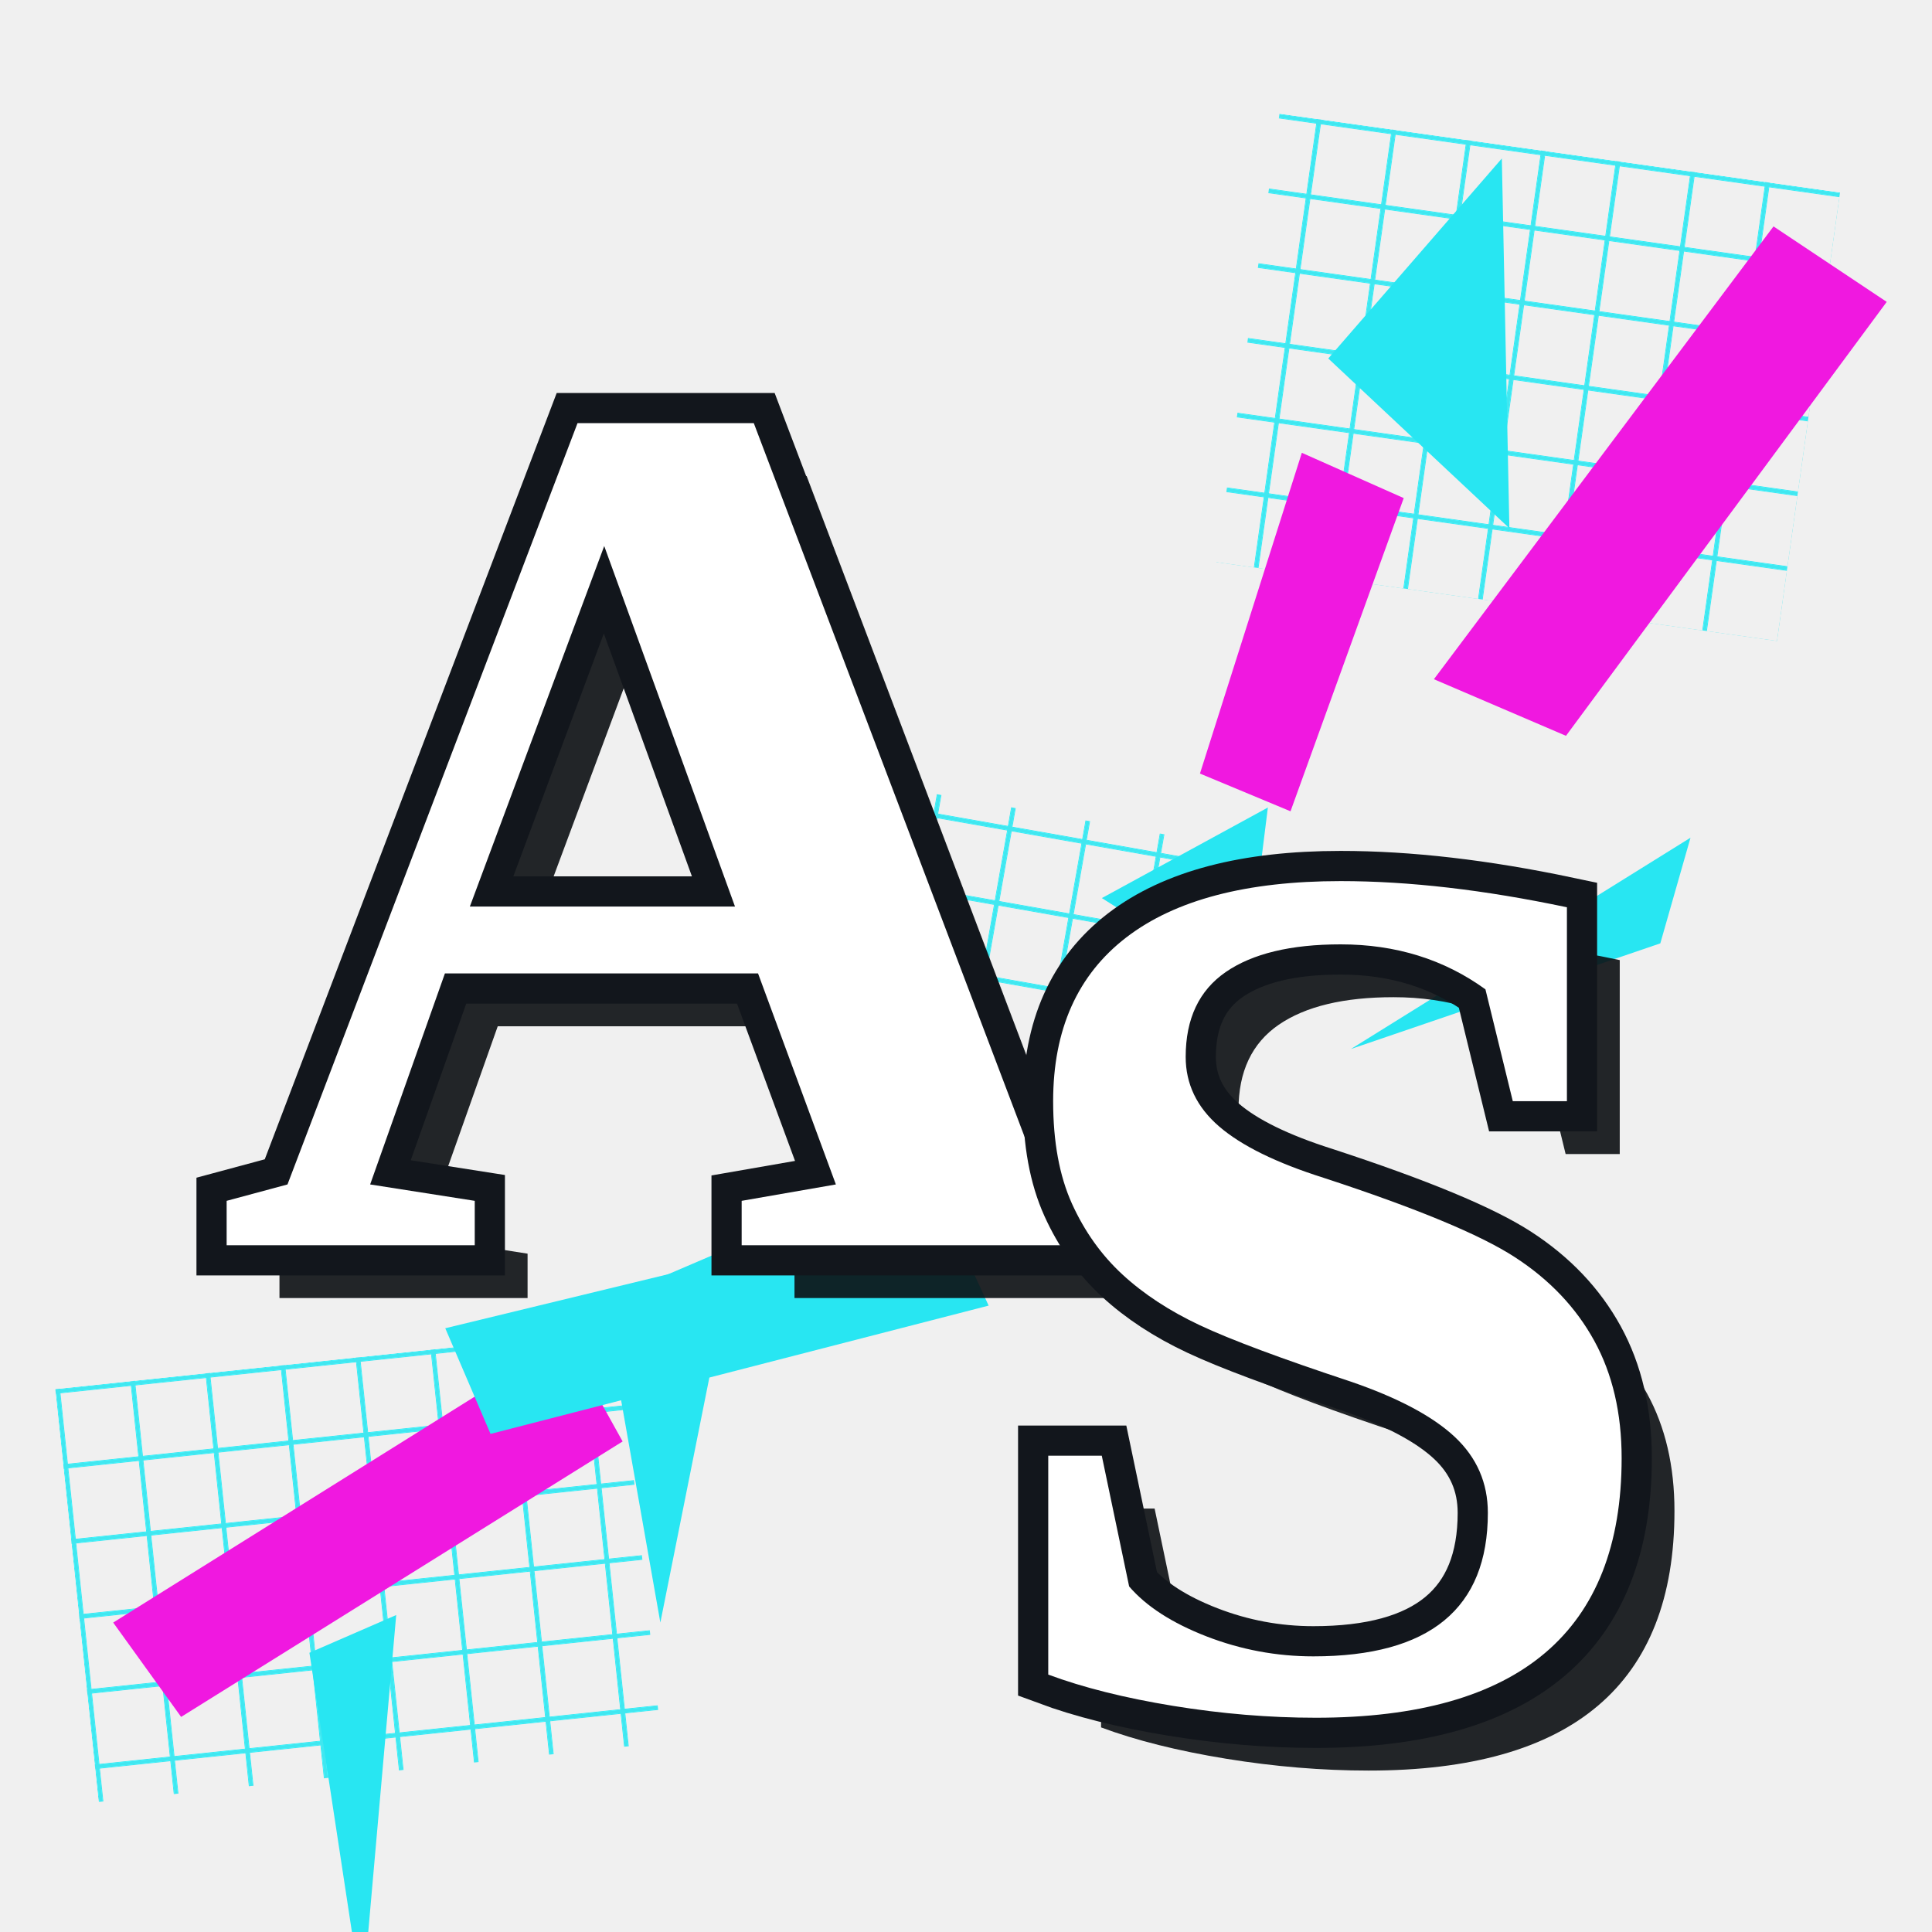
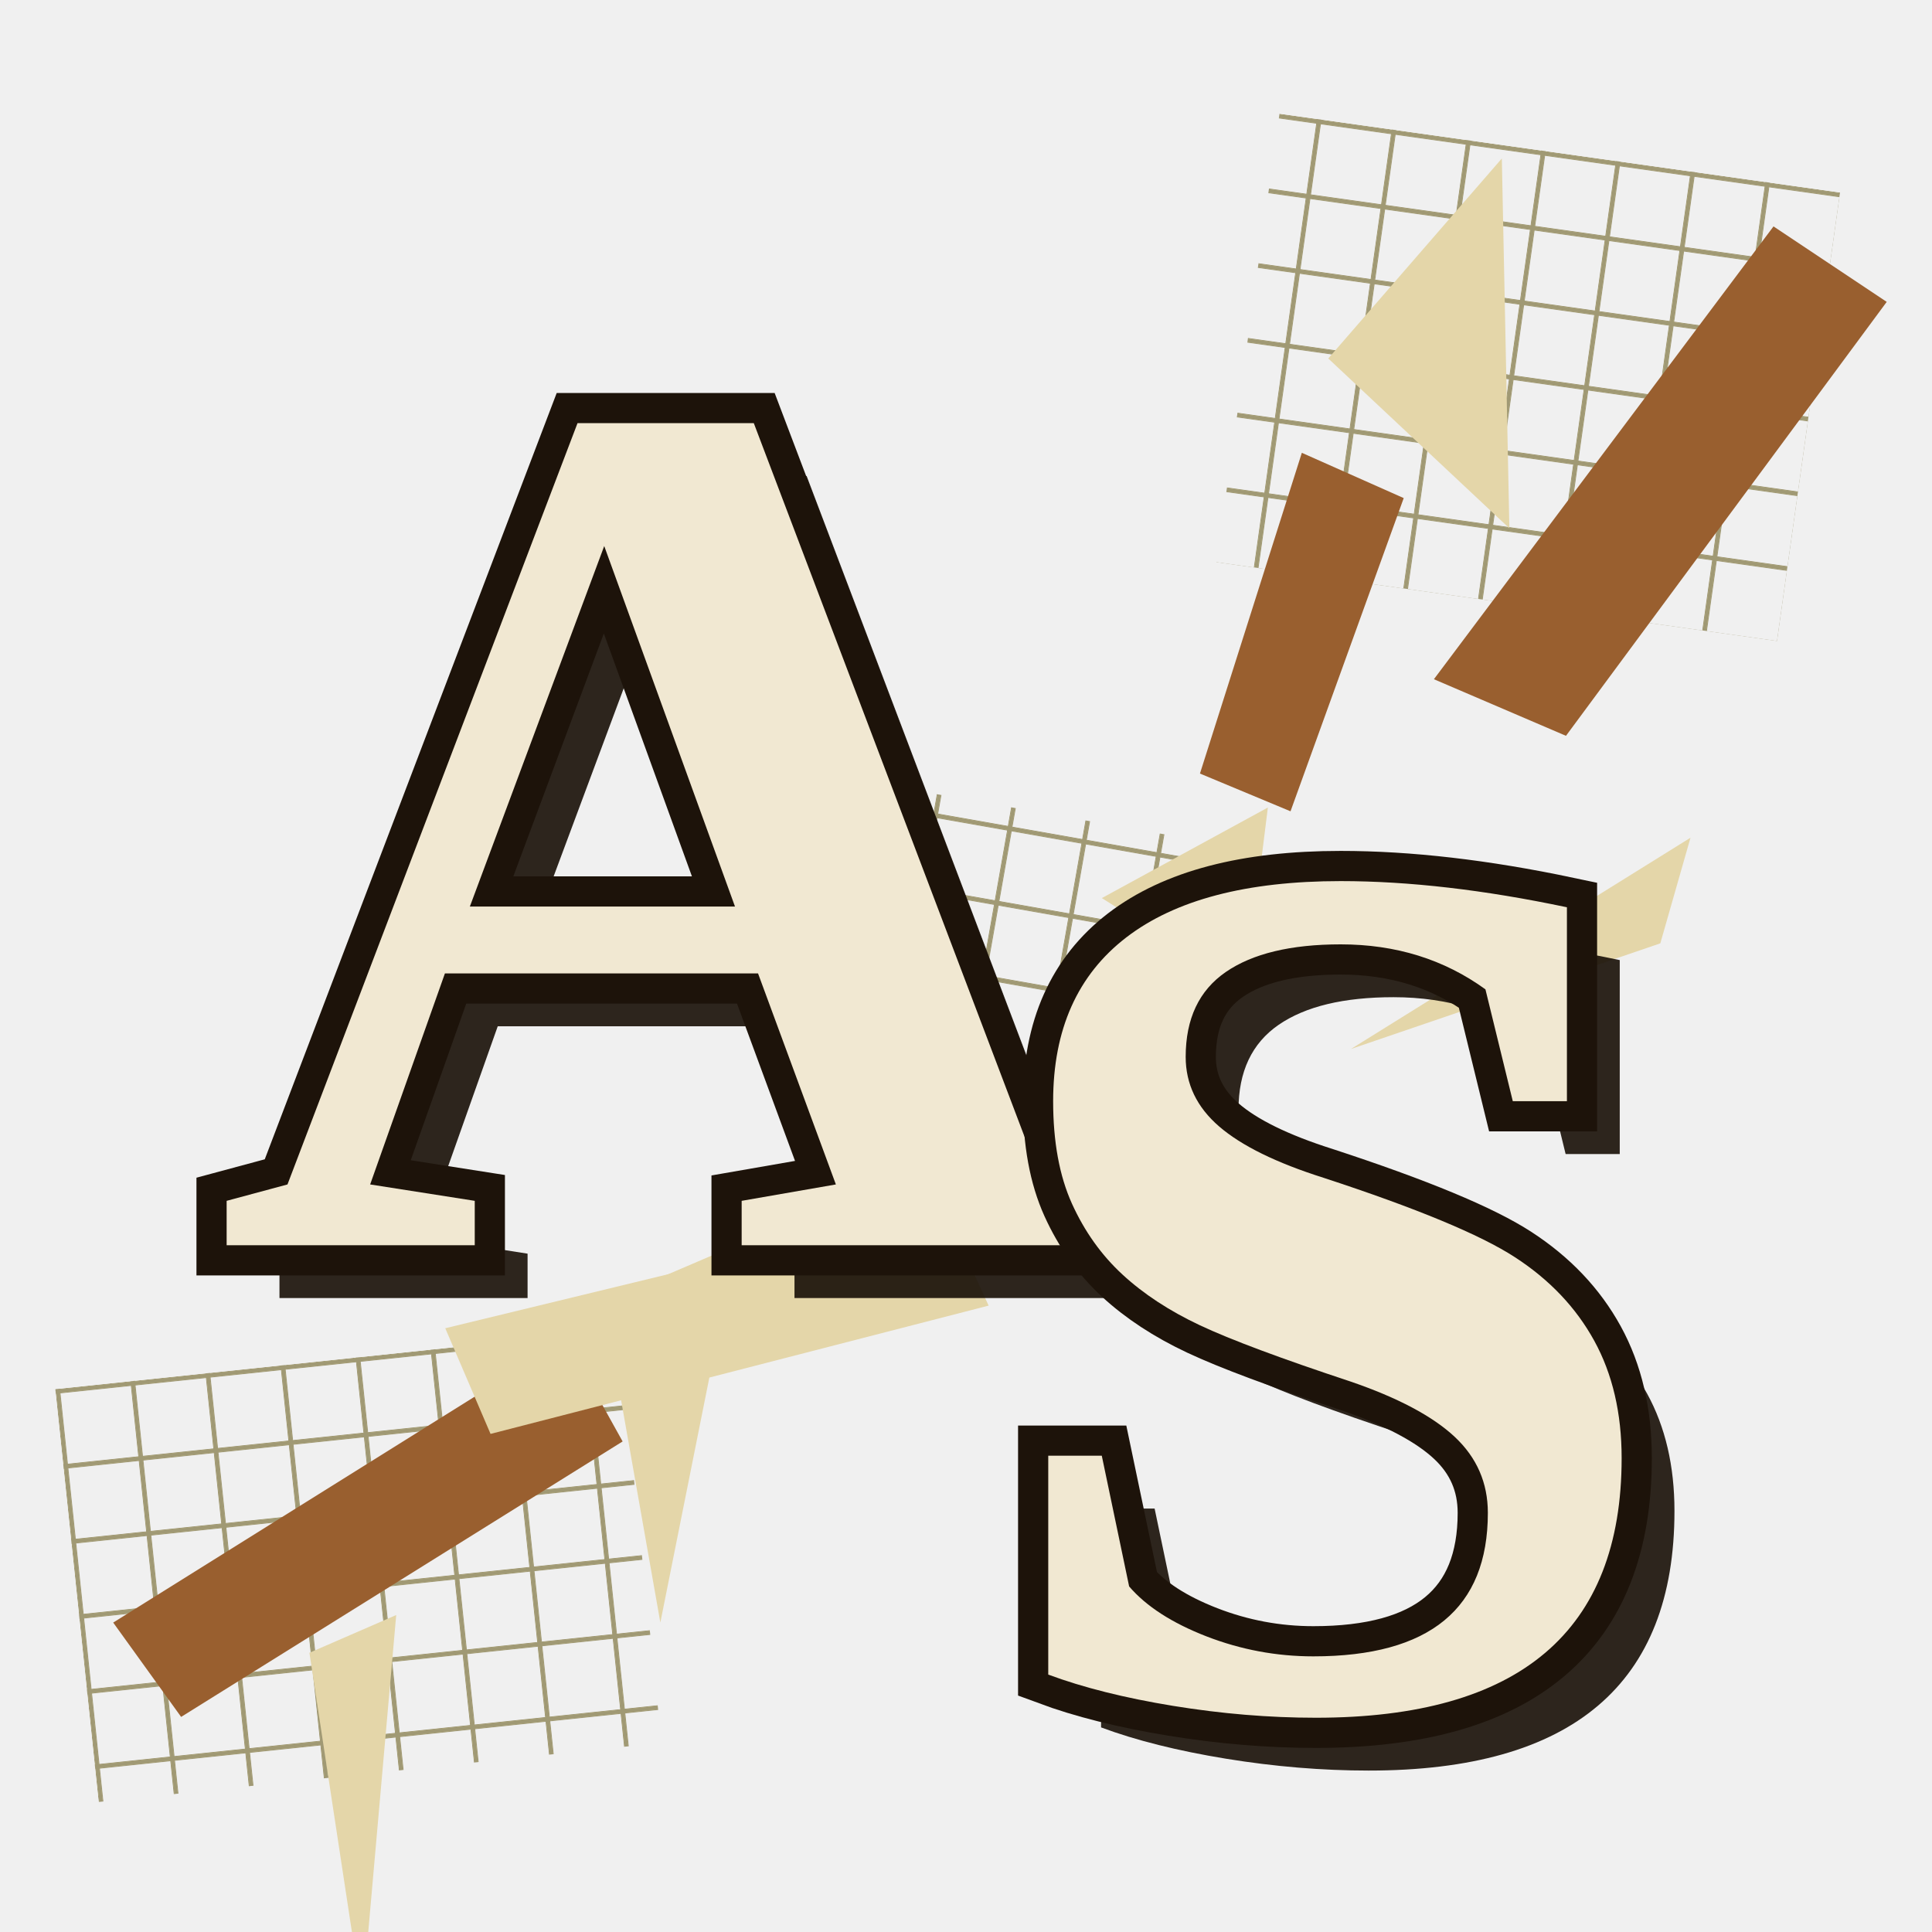
<svg xmlns="http://www.w3.org/2000/svg" viewBox="0 0 512 512">
  <defs>
    <pattern id="grid" width="20" height="20" patternUnits="userSpaceOnUse">
-       <path d="M20 0H0v20" fill="none" stroke="#2ee6f0" stroke-width="2.5" />
+       <path d="M20 0H0v20" fill="none" stroke="#978f66" stroke-width="2.5" />
    </pattern>
  </defs>
  <g opacity="0.9">
    <rect x="330" y="40" width="150" height="120" fill="url(#grid)" transform="rotate(8 405 100)" />
    <rect x="20" y="360" width="150" height="110" fill="url(#grid)" transform="rotate(-6 95 415)" />
    <rect x="215" y="215" width="110" height="90" fill="url(#grid)" transform="rotate(10 270 260)" />
  </g>
-   <g fill="#f018e0">
+   <g fill="#995f2f">
    <polygon points="380,180 470,60 500,80 415,195" />
    <polygon points="318,205 345,120 372,132 342,215" />
    <polygon points="30,430 150,355 165,382 48,455" />
  </g>
-   <g fill="#28e6f2">
+   <g fill="#e4d6a9">
    <polygon points="352,95 398,42 400,140" />
    <polygon points="292,238 336,214 330,262" />
    <polygon points="358,278 448,222 440,250" />
    <polygon points="160,345 195,330 175,430" />
    <polygon points="118,352 250,320 262,346 130,380" />
    <polygon points="82,438 105,428 96,530" />
    <polygon points="288,282 302,300 278,306" />
  </g>
  <g font-family="Georgia, 'Times New Roman', serif" font-weight="700" text-anchor="middle">
-     <text x="176" y="330" font-size="330" fill="#0b0e12" opacity="0.9" transform="translate(14 14)">A</text>
-     <text x="352" y="452" font-size="330" fill="#0b0e12" opacity="0.9" transform="translate(14 14)">S</text>
-     <text x="176" y="330" font-size="330" fill="#ffffff" stroke="#12161c" stroke-width="16" paint-order="stroke">A</text>
-     <text x="352" y="452" font-size="330" fill="#ffffff" stroke="#12161c" stroke-width="16" paint-order="stroke">S</text>
+     <text x="176" y="330" font-size="330" fill="#170e06" opacity="0.9" transform="translate(14 14)">A</text>
+     <text x="352" y="452" font-size="330" fill="#170e06" opacity="0.9" transform="translate(14 14)">S</text>
+     <text x="176" y="330" font-size="330" fill="#f1e8d2" stroke="#1d130a" stroke-width="16" paint-order="stroke">A</text>
+     <text x="352" y="452" font-size="330" fill="#f1e8d2" stroke="#1d130a" stroke-width="16" paint-order="stroke">S</text>
  </g>
</svg>
